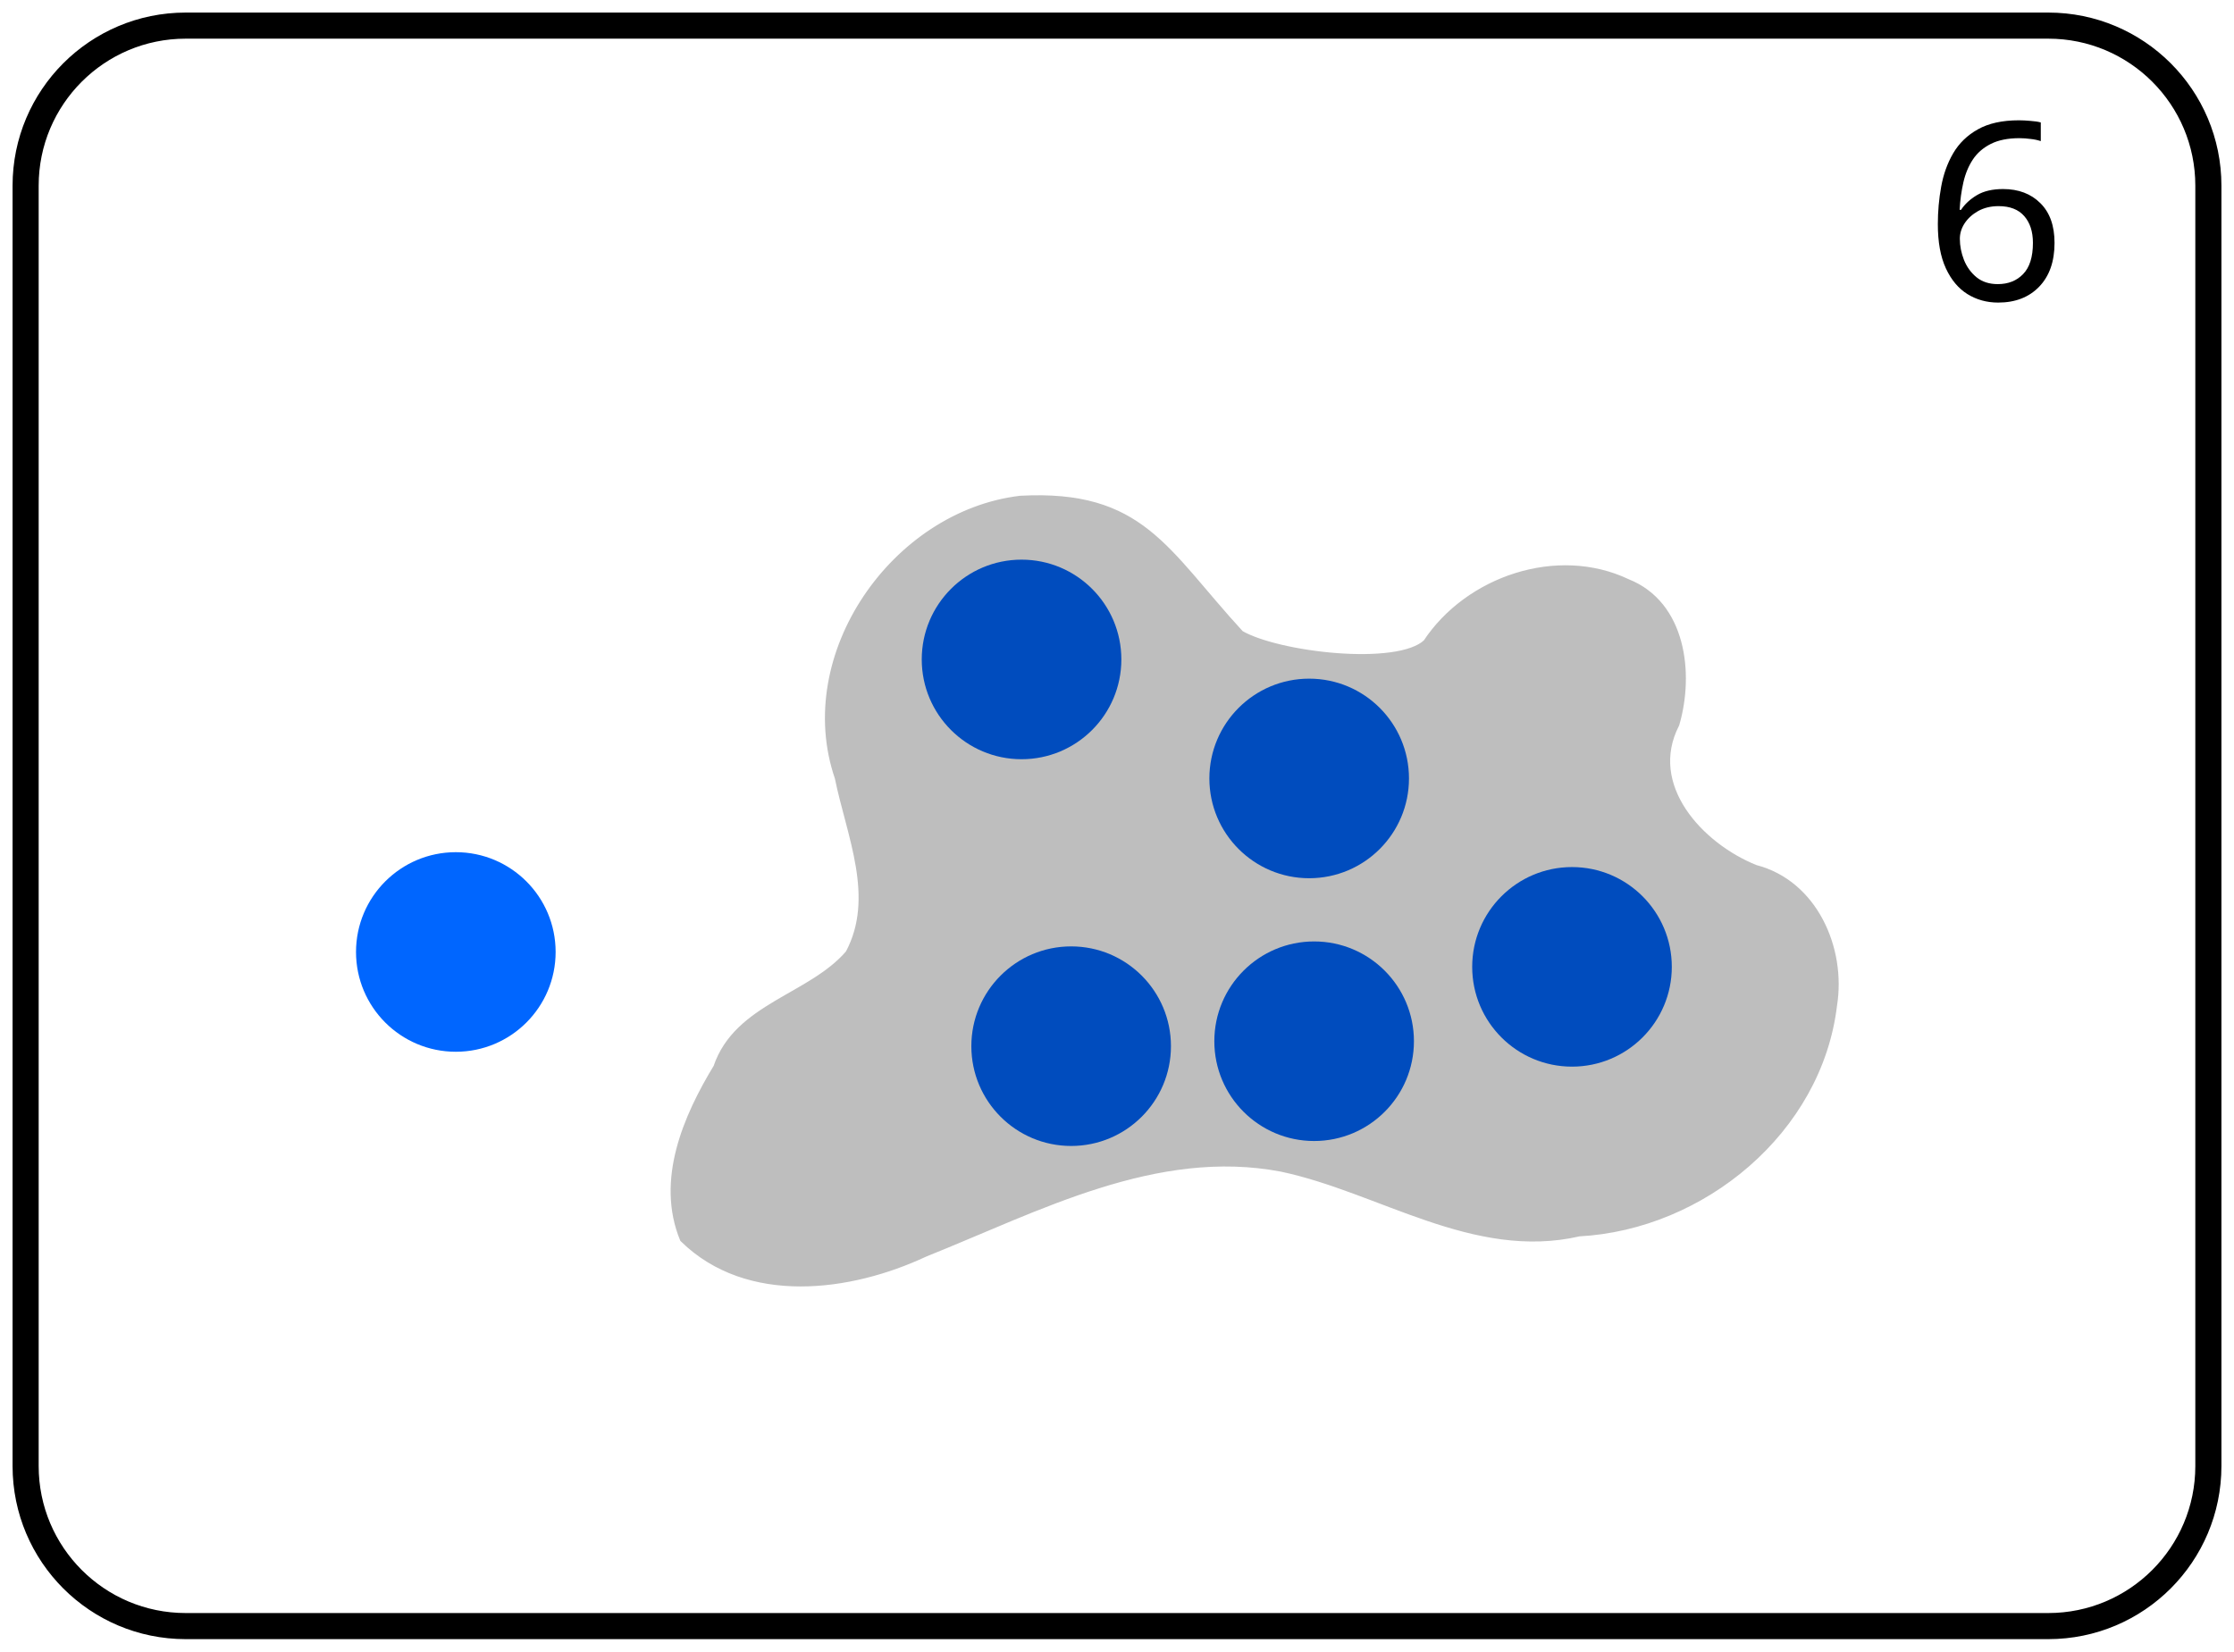
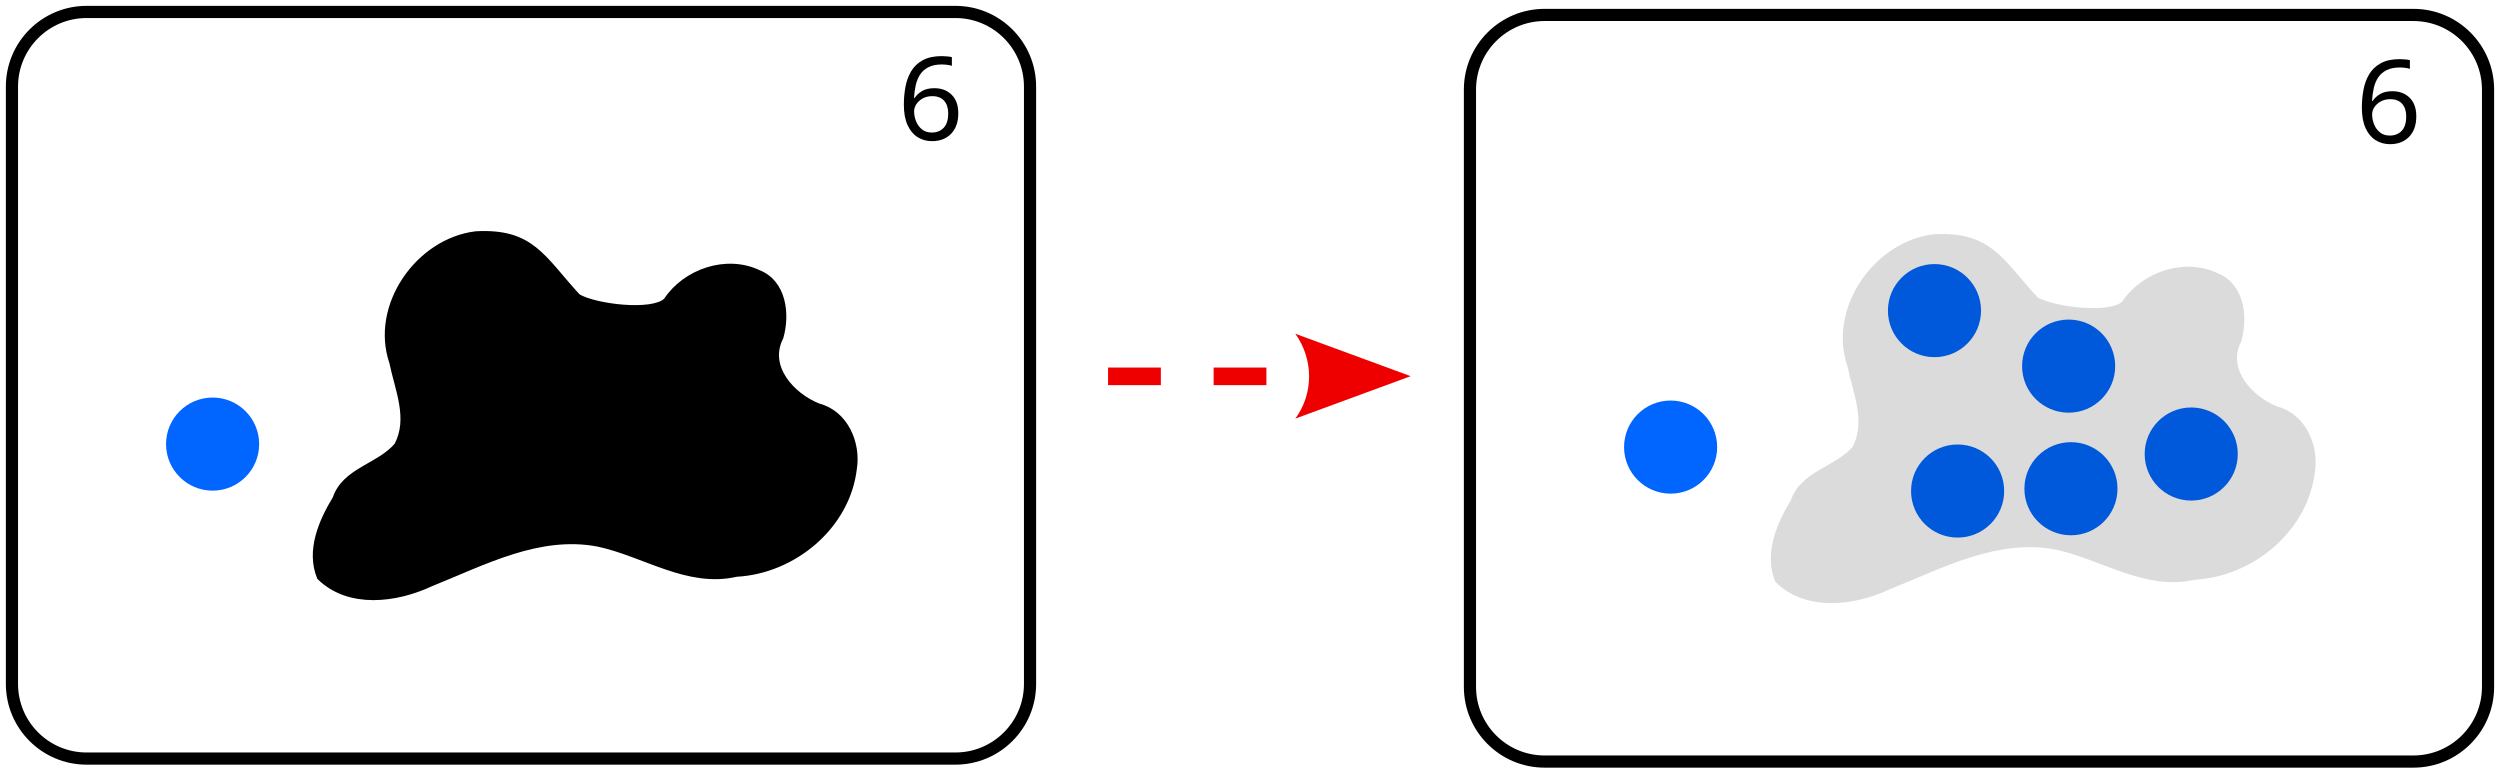
- <svg xmlns="http://www.w3.org/2000/svg" width="177.685mm" height="131.393mm" viewBox="0 0 177.685 131.393" version="1.1" id="svg5">
-   <defs id="defs2" />
+ <svg xmlns="http://www.w3.org/2000/svg" width="426.31mm" height="131.902mm" viewBox="0 0 426.31 131.902" version="1.1" id="svg5">
+   <defs id="defs2">
+     <marker style="overflow:visible" id="Arrow2Mend" refX="0" refY="0" orient="auto">
+       <path transform="scale(-0.6)" d="M 8.719,4.034 -2.207,0.016 8.719,-4.002 c -1.745,2.372 -1.735,5.617 -6e-7,8.035 z" style="fill:context-stroke;fill-rule:evenodd;stroke-width:0.625;stroke-linejoin:round" id="path1251" />
+     </marker>
+   </defs>
  <g id="layer1" transform="translate(-8.542382,-58.81321)">
    <rect style="fill:none;stroke:#000000;stroke-width:2.076;stroke-linecap:round;stroke-linejoin:round;stroke-miterlimit:4;stroke-dasharray:none;stroke-opacity:1" id="rect1151" width="173.609" height="127.317" x="10.58" y="60.851" ry="12.732" />
    <text xml:space="preserve" style="font-size:19.756px;line-height:1.25;font-family:Chalkboard;-inkscape-font-specification:Chalkboard;letter-spacing:0.265px;word-spacing:0.265px;stroke-width:0.265" x="161.578" y="82.682" id="text1067">
      <tspan id="tspan1065" style="font-size:19.756px;stroke-width:0.265" x="161.578" y="82.682">6</tspan>
    </text>
    <circle style="fill:#0066ff;fill-rule:evenodd;stroke-width:0.265" id="path848-7-7" cx="89.793" cy="111.271" r="7.938" />
    <circle style="fill:#0066ff;fill-rule:evenodd;stroke-width:0.265" id="path848-7-6" cx="44.797" cy="134.542" r="7.938" />
    <circle style="fill:#0066ff;fill-rule:evenodd;stroke-width:0.265" id="path848-7-1" cx="133.574" cy="135.726" r="7.938" />
    <circle style="fill:#0066ff;fill-rule:evenodd;stroke-width:0.265" id="path848-7-4" cx="93.738" cy="142.036" r="7.938" />
    <circle style="fill:#0066ff;fill-rule:evenodd;stroke-width:0.265" id="path848-7" cx="112.67" cy="120.738" r="7.938" />
    <circle style="fill:#0066ff;fill-rule:evenodd;stroke-width:0.265" id="path848-7-2" cx="113.064" cy="141.642" r="7.938" />
-     <path style="opacity:0.254;fill:#000000;fill-opacity:1;stroke:#000000;stroke-width:0.7;stroke-linecap:butt;stroke-linejoin:miter;stroke-miterlimit:4;stroke-dasharray:none;stroke-opacity:1" d="M 107.148,109.289 C 101.093,102.69 99.293,98.09 89.705,98.6 79.747,99.792 71.958,110.962 75.285,120.654 c 0.928,4.566 3.248,9.538 0.833,14.046 -3.036,3.541 -8.874,4.23 -10.495,9.05 -2.413,3.974 -4.557,8.957 -2.671,13.576 5.099,4.98 13.182,3.905 19.107,1.131 9.007,-3.608 18.412,-8.693 28.435,-6.783 7.859,1.664 15.295,7.068 23.63,5.143 9.783,-0.522 19.008,-8.123 20.183,-18.064 0.711,-4.444 -1.537,-9.598 -6.171,-10.79 -4.426,-1.768 -8.916,-6.605 -6.364,-11.576 1.16,-3.981 0.526,-9.451 -3.828,-11.175 -5.519,-2.633 -12.587,-0.229 -15.889,4.778 -2.313,2.203 -11.985,1.031 -14.908,-0.7 z" id="path4108" />
+     <path style="opacity:1;fill:#000000;fill-opacity:1;stroke:#000000;stroke-width:0.7;stroke-linecap:butt;stroke-linejoin:miter;stroke-miterlimit:4;stroke-dasharray:none;stroke-opacity:1" d="M 107.148,109.289 C 101.093,102.69 99.293,98.09 89.705,98.6 79.747,99.792 71.958,110.962 75.285,120.654 c 0.928,4.566 3.248,9.538 0.833,14.046 -3.036,3.541 -8.874,4.23 -10.495,9.05 -2.413,3.974 -4.557,8.957 -2.671,13.576 5.099,4.98 13.182,3.905 19.107,1.131 9.007,-3.608 18.412,-8.693 28.435,-6.783 7.859,1.664 15.295,7.068 23.63,5.143 9.783,-0.522 19.008,-8.123 20.183,-18.064 0.711,-4.444 -1.537,-9.598 -6.171,-10.79 -4.426,-1.768 -8.916,-6.605 -6.364,-11.576 1.16,-3.981 0.526,-9.451 -3.828,-11.175 -5.519,-2.633 -12.587,-0.229 -15.889,4.778 -2.313,2.203 -11.985,1.031 -14.908,-0.7 z" id="path4108" />
+     <path style="fill:none;stroke:#ee0000;stroke-width:3;stroke-linecap:butt;stroke-linejoin:miter;stroke-miterlimit:4;stroke-dasharray:9, 9;stroke-dashoffset:0;stroke-opacity:1;marker-end:url(#Arrow2Mend)" d="m 197.495,122.989 h 47.625" id="path1124" />
+     <rect style="fill:none;stroke:#000000;stroke-width:2.076;stroke-linecap:round;stroke-linejoin:round;stroke-miterlimit:4;stroke-dasharray:none;stroke-opacity:1" id="rect1151-8" width="173.609" height="127.317" x="259.205" y="61.361" ry="12.732" />
+     <text xml:space="preserve" style="font-size:19.756px;line-height:1.25;font-family:Chalkboard;-inkscape-font-specification:Chalkboard;letter-spacing:0.265px;word-spacing:0.265px;stroke-width:0.265" x="410.203" y="83.192" id="text1067-7">
+       <tspan id="tspan1065-8" style="font-size:19.756px;stroke-width:0.265" x="410.203" y="83.192">6</tspan>
+     </text>
+     <circle style="fill:#0066ff;fill-rule:evenodd;stroke-width:0.265" id="path848-7-7-0" cx="338.418" cy="111.781" r="7.938" />
+     <circle style="fill:#0066ff;fill-rule:evenodd;stroke-width:0.265" id="path848-7-6-4" cx="293.422" cy="135.052" r="7.938" />
+     <circle style="fill:#0066ff;fill-rule:evenodd;stroke-width:0.265" id="path848-7-1-5" cx="382.199" cy="136.235" r="7.938" />
+     <circle style="fill:#0066ff;fill-rule:evenodd;stroke-width:0.265" id="path848-7-4-7" cx="342.363" cy="142.546" r="7.938" />
+     <circle style="fill:#0066ff;fill-rule:evenodd;stroke-width:0.265" id="path848-7-10" cx="361.295" cy="121.247" r="7.938" />
+     <circle style="fill:#0066ff;fill-rule:evenodd;stroke-width:0.265" id="path848-7-2-6" cx="361.689" cy="142.152" r="7.938" />
+     <path style="opacity:0.142;fill:#000000;fill-opacity:1;stroke:#000000;stroke-width:0.7;stroke-linecap:butt;stroke-linejoin:miter;stroke-miterlimit:4;stroke-dasharray:none;stroke-opacity:1" d="m 355.773,109.799 c -6.055,-6.599 -7.855,-11.199 -17.443,-10.69 -9.958,1.192 -17.747,12.362 -14.419,22.054 0.928,4.566 3.248,9.538 0.833,14.046 -3.036,3.541 -8.874,4.23 -10.495,9.05 -2.413,3.974 -4.557,8.957 -2.671,13.576 5.099,4.98 13.182,3.905 19.107,1.131 9.007,-3.608 18.412,-8.693 28.435,-6.783 7.859,1.664 15.295,7.068 23.63,5.143 9.783,-0.522 19.008,-8.123 20.183,-18.064 0.711,-4.444 -1.537,-9.598 -6.171,-10.79 -4.426,-1.768 -8.916,-6.605 -6.364,-11.576 1.16,-3.981 0.526,-9.451 -3.828,-11.175 -5.519,-2.633 -12.587,-0.229 -15.889,4.778 -2.313,2.203 -11.985,1.031 -14.908,-0.7 z" id="path4108-0" />
  </g>
</svg>
